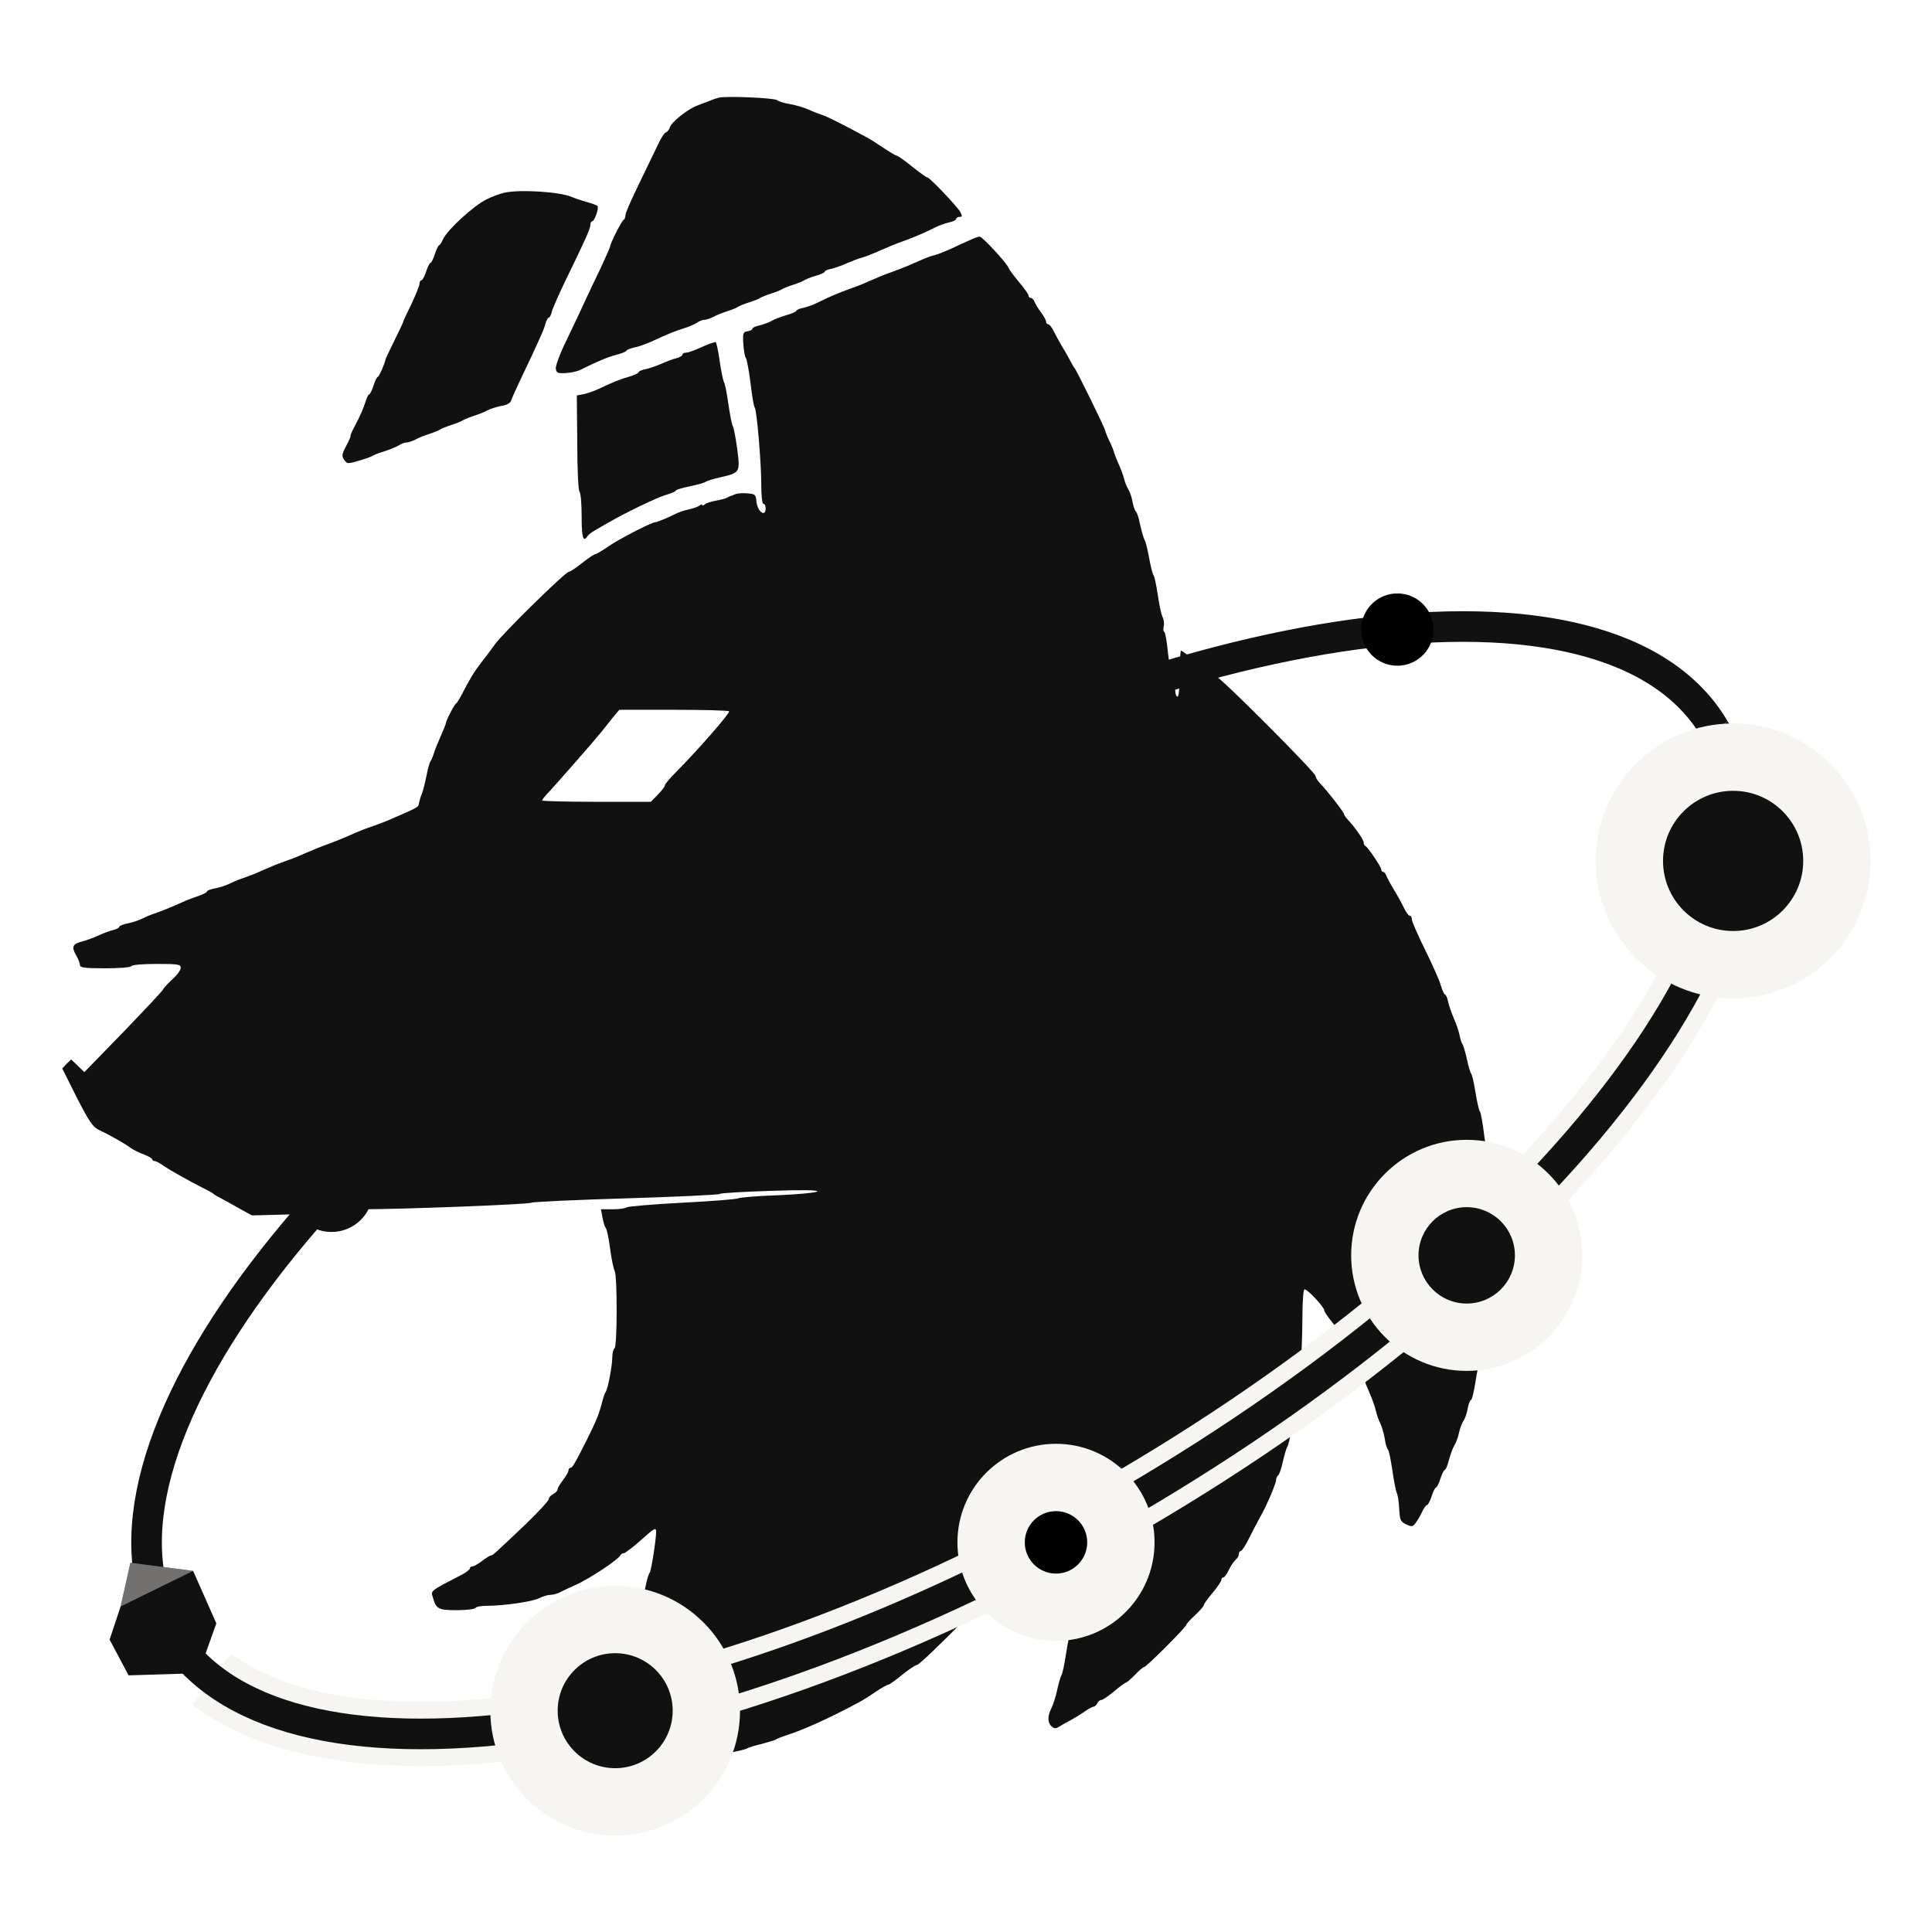
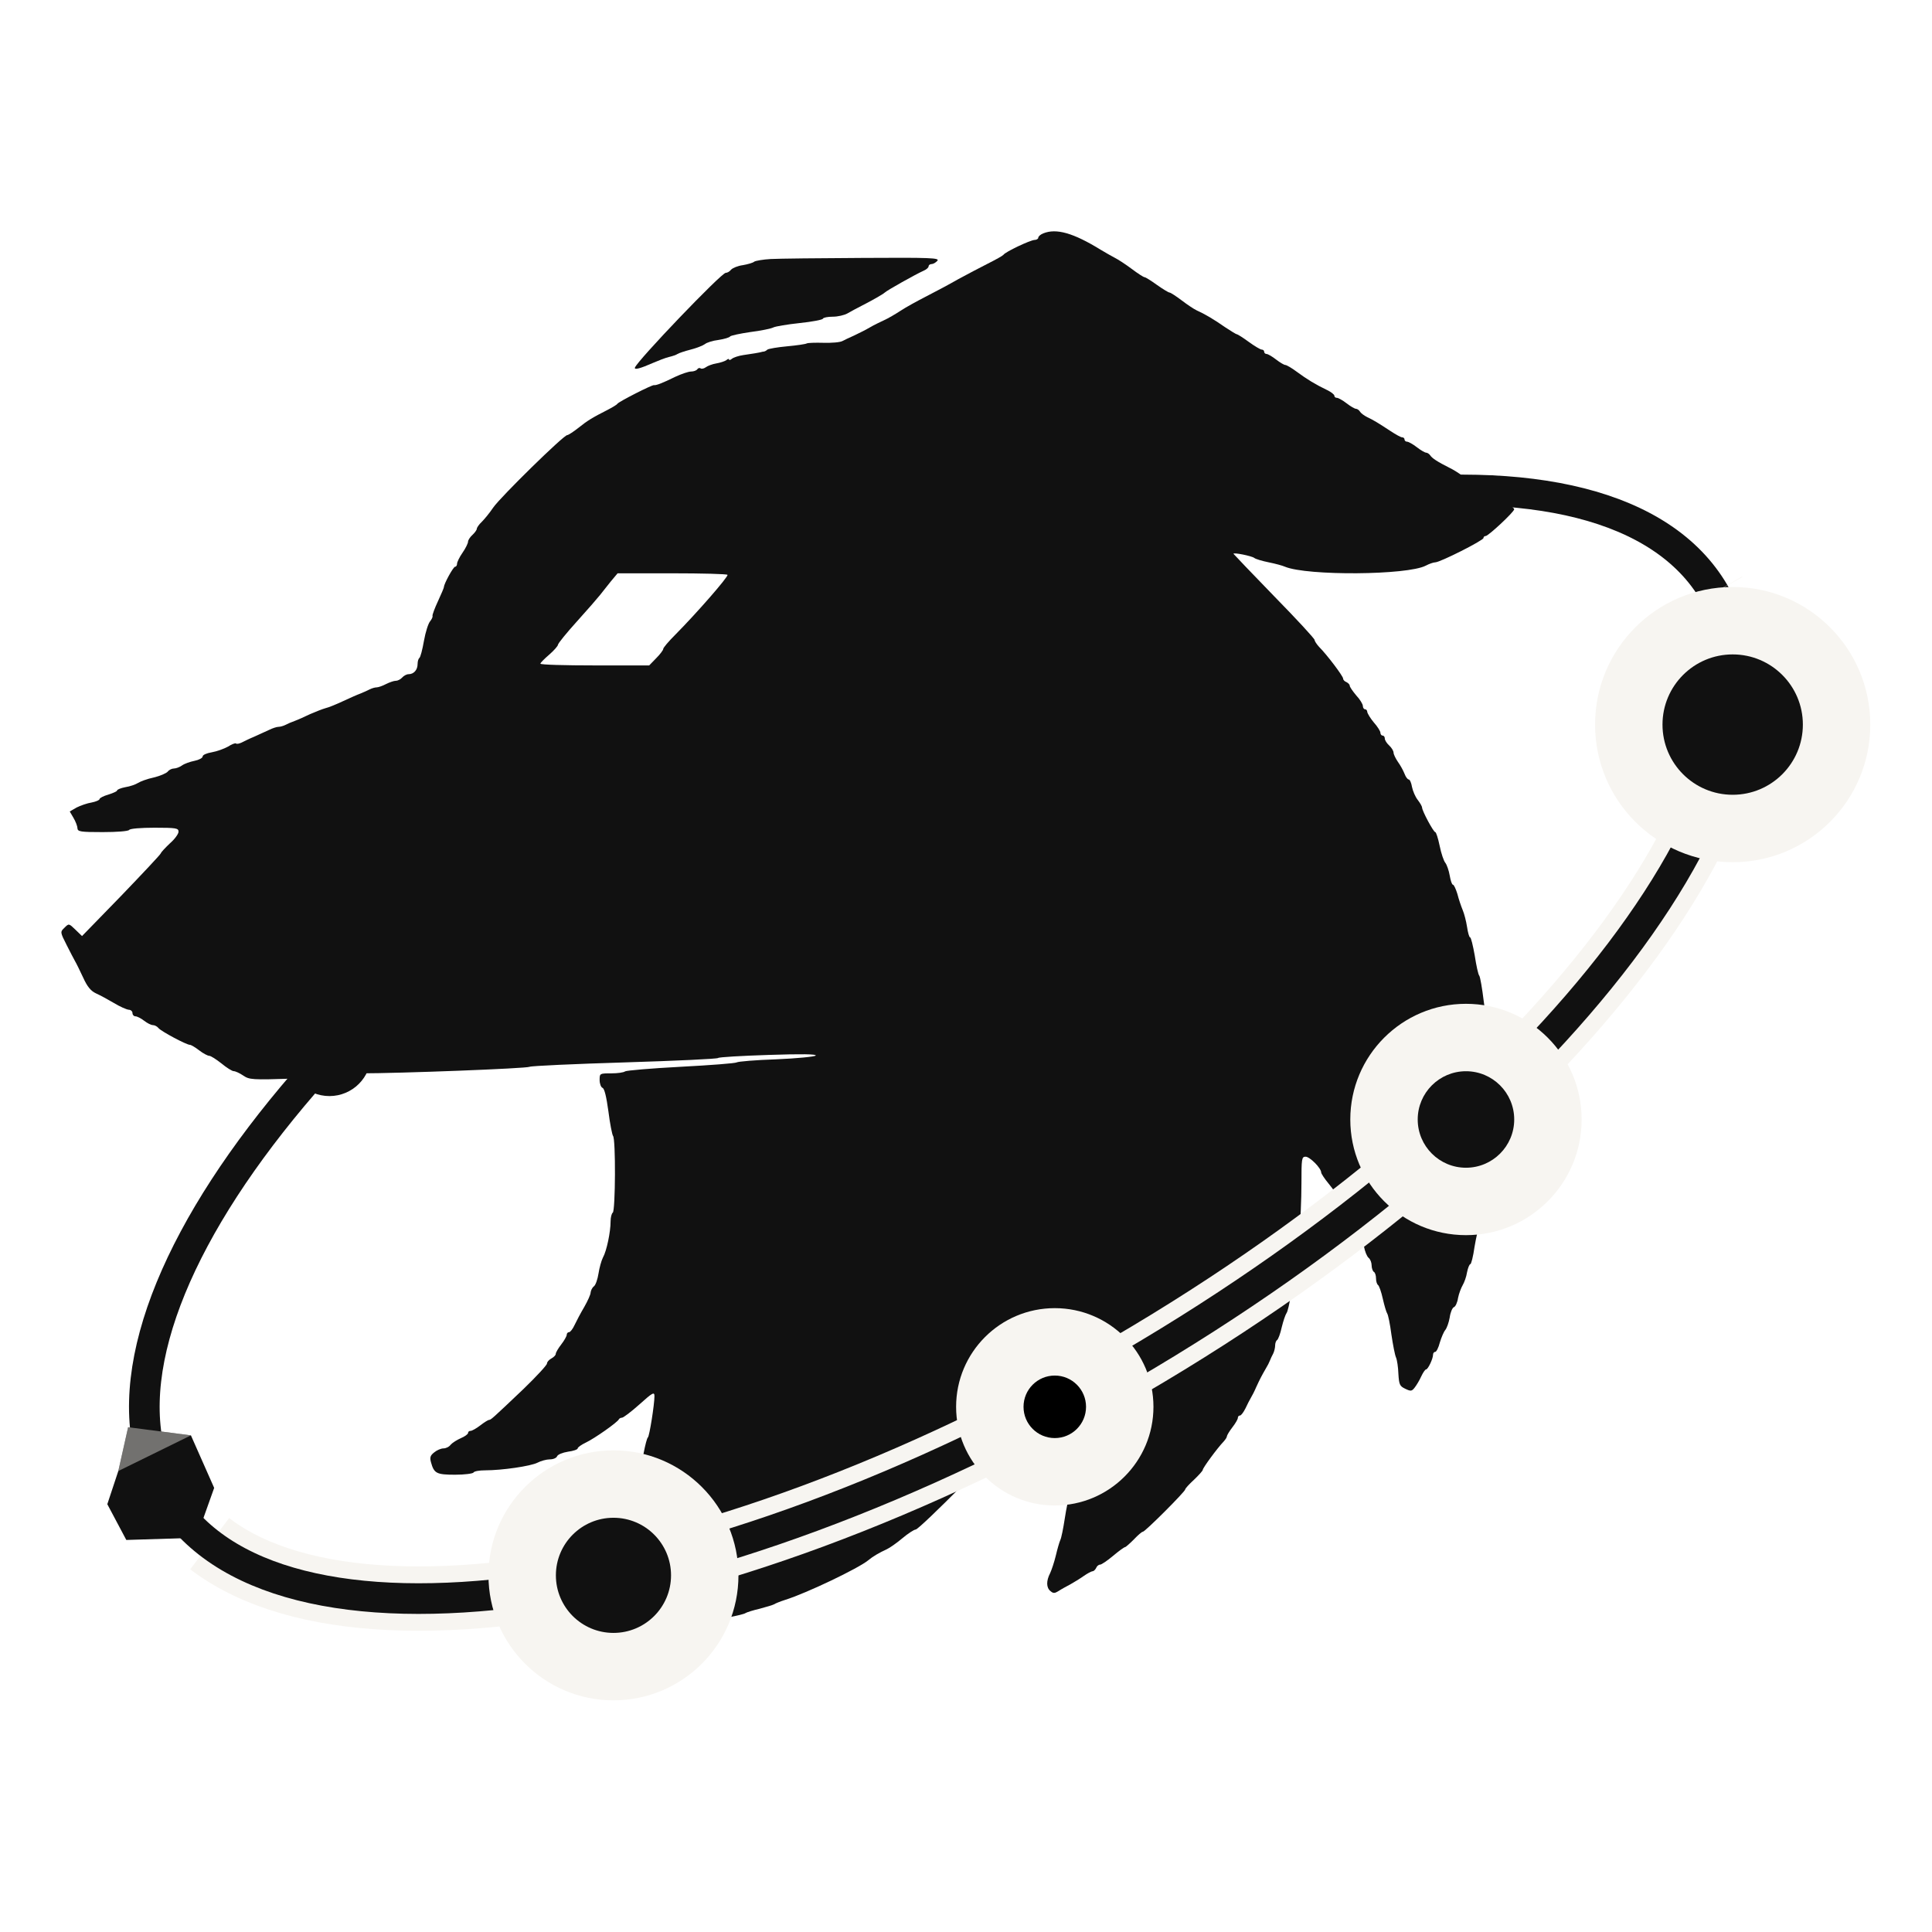
- <svg xmlns="http://www.w3.org/2000/svg" viewBox="152.5 84.0 881.9 881.9" role="img" aria-label="Collie">
+ <svg xmlns="http://www.w3.org/2000/svg" viewBox="153.6 146.6 880.9 880.9" role="img" aria-label="Collie">
  <path d="M 229.72 828.58 A 408.39 169.77 -30.267 0 1 935.17 416.90" fill="none" stroke="#111111" stroke-width="13.97" />
  <g class="cm-far">
    <g class="cm-b cm-b1" transform="translate(226.42 822.20)">
      <g class="cm-wobble" style="--cm-wS:1.9;--cm-wD:0.23">
        <g class="cm-rock" style="--cm-rS:2.7;--cm-rD:0">
          <polygon points="-15.23,26.55 -23.89,10.24 -18.88,-4.88 -14.40,-24.86 14.23,-21.14 24.83,2.81 16.72,25.55" fill="#111111" />
          <polygon points="-18.88,-4.88 -14.40,-24.86 14.23,-21.14" fill="#f7f5f1" fill-opacity="0.42" />
        </g>
      </g>
    </g>
    <g class="cm-b cm-b4" transform="translate(303.80 627.36)">
      <circle r="19" fill="#111111" />
    </g>
    <g class="cm-b cm-b5" transform="translate(474.65 489.47)">
      <circle r="18.25" fill="#111111" />
    </g>
    <g class="cm-b cm-b6" transform="translate(790.35 371.38)">
      <circle r="16.5" fill="oklch(0.698 0.127 295)" />
    </g>
  </g>
  <g transform="translate(0,1024) scale(0.1,-0.1)" fill="#111111" stroke="none">
-     <path d="M4805 8954 c-11 -3 -29 -9 -40 -14 -11 -4 -36 -14 -55 -21 -44 -15 -121 -77 -127 -100 -3 -10 -11 -20 -18 -23 -7 -2 -23 -26 -35 -53 -13 -26 -51 -106 -86 -178 -35 -71 -64 -137 -64 -147 0 -9 -3 -18 -7 -20 -9 -3 -63 -110 -63 -123 0 -4 -19 -46 -41 -94 -23 -47 -56 -117 -74 -156 -17 -38 -55 -118 -84 -178 -29 -59 -51 -118 -49 -130 3 -19 9 -22 45 -20 24 1 55 8 70 16 72 36 121 57 160 67 23 6 45 14 47 19 3 5 20 11 37 15 18 3 53 16 78 27 84 39 106 47 146 60 22 6 49 18 60 25 11 8 26 14 35 14 8 0 27 6 42 14 14 8 43 19 65 26 21 7 43 16 48 20 6 4 28 13 50 20 22 7 45 16 50 20 6 4 28 13 50 20 22 7 45 16 50 20 6 4 28 13 50 20 22 7 45 16 50 20 6 4 29 14 53 21 23 6 42 15 42 19 0 4 13 10 30 13 16 4 49 15 72 26 24 10 54 22 68 25 14 4 40 14 58 22 69 30 98 42 132 54 42 15 93 36 140 60 19 10 50 21 68 25 17 3 32 11 32 16 0 5 7 9 15 9 13 0 13 4 3 23 -16 27 -139 157 -150 157 -4 0 -36 23 -70 50 -34 28 -66 50 -71 50 -4 0 -29 15 -55 32 -26 18 -60 40 -77 49 -108 59 -184 97 -206 104 -13 4 -42 15 -64 25 -22 10 -60 21 -85 25 -25 4 -51 12 -58 18 -13 10 -232 20 -267 11z" />
-     <path d="M3830 8521 c-20 -4 -58 -18 -84 -31 -58 -28 -179 -139 -198 -181 -7 -16 -16 -29 -19 -29 -3 0 -12 -18 -19 -40 -7 -22 -16 -40 -20 -40 -4 0 -13 -18 -20 -40 -7 -22 -17 -40 -22 -40 -4 0 -8 -7 -8 -15 0 -8 -17 -50 -37 -93 -21 -42 -38 -79 -38 -82 0 -3 -18 -41 -40 -85 -21 -44 -40 -82 -40 -85 -3 -19 -30 -80 -35 -80 -4 0 -13 -18 -20 -40 -7 -22 -16 -40 -20 -40 -4 0 -12 -19 -19 -41 -7 -23 -26 -66 -42 -95 -16 -30 -27 -54 -24 -54 2 0 -6 -20 -19 -44 -21 -40 -22 -47 -10 -65 14 -19 16 -19 67 -4 28 8 57 18 62 22 6 4 30 14 55 21 25 8 54 20 65 27 11 7 26 13 35 13 8 0 27 6 42 14 14 8 43 19 65 26 21 7 43 16 48 20 6 4 28 13 50 20 22 7 45 16 50 20 6 4 27 13 48 20 22 7 51 18 65 26 15 8 44 17 65 21 23 3 41 13 44 22 3 9 20 48 38 86 93 195 114 243 120 268 4 15 11 27 15 27 4 0 11 12 14 28 4 15 33 81 65 147 88 180 111 232 111 249 0 9 4 16 8 16 11 0 33 63 24 70 -4 4 -27 12 -52 19 -25 7 -54 17 -65 22 -53 23 -229 35 -305 20z" />
-     <path d="M5950 8303 c-19 -8 -57 -26 -85 -39 -27 -12 -61 -26 -75 -29 -24 -6 -36 -11 -120 -48 -19 -8 -51 -20 -70 -27 -19 -7 -50 -18 -67 -26 -18 -8 -48 -20 -65 -28 -18 -8 -49 -19 -68 -26 -42 -15 -93 -36 -140 -60 -19 -10 -50 -21 -67 -25 -18 -3 -33 -10 -33 -14 0 -3 -21 -13 -47 -20 -27 -8 -57 -20 -68 -27 -11 -6 -35 -15 -52 -19 -18 -4 -33 -10 -33 -15 0 -5 -10 -10 -22 -12 -21 -3 -23 -8 -20 -58 2 -30 7 -59 12 -65 4 -5 14 -57 21 -115 7 -58 15 -107 19 -110 9 -7 30 -250 30 -352 0 -52 4 -88 10 -88 6 0 10 -9 10 -20 0 -43 -37 -16 -42 30 -3 33 -6 35 -42 38 -21 2 -46 0 -55 -4 -9 -4 -18 -8 -21 -8 -3 -1 -9 -4 -15 -7 -5 -4 -28 -10 -50 -14 -22 -4 -46 -11 -52 -17 -7 -6 -13 -7 -13 -3 0 4 -6 3 -12 -3 -7 -5 -29 -13 -48 -17 -19 -4 -46 -13 -60 -20 -38 -19 -84 -38 -95 -39 -20 -2 -171 -80 -217 -113 -26 -18 -52 -33 -57 -33 -4 0 -31 -18 -59 -40 -27 -22 -55 -40 -60 -40 -16 0 -301 -280 -337 -330 -16 -23 -46 -63 -66 -88 -34 -45 -47 -67 -86 -142 -10 -19 -21 -38 -26 -41 -9 -6 -47 -80 -47 -91 0 -4 -11 -31 -24 -60 -13 -29 -27 -64 -31 -78 -4 -14 -11 -29 -15 -35 -4 -5 -13 -37 -19 -70 -7 -33 -16 -69 -21 -80 -5 -11 -10 -29 -12 -39 -4 -22 3 -18 -140 -80 -18 -8 -49 -19 -68 -26 -41 -14 -60 -21 -120 -48 -25 -11 -61 -25 -80 -32 -19 -7 -51 -19 -70 -27 -64 -28 -95 -41 -130 -53 -19 -7 -50 -18 -67 -26 -18 -8 -48 -20 -65 -28 -18 -8 -49 -19 -68 -26 -19 -6 -46 -18 -60 -25 -14 -7 -42 -16 -63 -20 -20 -4 -37 -10 -37 -14 0 -4 -17 -13 -37 -20 -21 -7 -54 -19 -73 -28 -58 -26 -93 -40 -130 -53 -19 -6 -46 -18 -60 -25 -14 -7 -42 -16 -62 -20 -21 -4 -38 -11 -38 -15 0 -4 -12 -11 -27 -15 -15 -3 -46 -15 -68 -25 -22 -10 -54 -22 -70 -26 -48 -12 -55 -24 -34 -62 11 -18 19 -39 19 -47 0 -12 20 -15 114 -15 66 0 117 4 121 10 4 6 53 10 116 10 98 0 109 -2 109 -18 0 -10 -17 -34 -39 -53 -21 -20 -40 -40 -42 -46 -2 -6 -84 -93 -181 -194 l-178 -183 -30 29 -30 29 -21 -20 -20 -21 66 -132 c55 -107 73 -134 98 -147 47 -22 119 -62 147 -83 14 -10 42 -24 63 -31 20 -8 37 -18 37 -22 0 -4 5 -8 11 -8 6 0 25 -10 41 -22 28 -19 132 -78 198 -110 14 -7 27 -15 30 -18 3 -3 16 -11 30 -18 14 -7 52 -28 85 -47 l60 -33 195 5 c107 3 199 9 204 14 6 5 51 9 100 9 186 0 762 22 777 30 8 4 204 13 435 20 230 7 421 16 424 20 3 4 106 10 230 14 149 5 222 4 215 -3 -5 -5 -86 -13 -180 -17 -93 -3 -174 -10 -180 -14 -5 -4 -120 -13 -255 -20 -135 -7 -249 -17 -254 -21 -6 -5 -34 -9 -64 -9 l-54 0 7 -37 c4 -21 10 -42 15 -48 5 -5 14 -48 20 -95 6 -47 16 -93 21 -102 12 -24 12 -345 -1 -353 -5 -3 -10 -21 -10 -39 0 -40 -20 -147 -31 -161 -4 -5 -12 -30 -18 -55 -13 -48 -23 -73 -67 -162 -55 -109 -66 -128 -75 -128 -5 0 -9 -5 -9 -12 0 -6 -11 -26 -25 -44 -14 -18 -25 -37 -25 -43 0 -6 -9 -15 -20 -21 -11 -6 -20 -16 -20 -23 0 -7 -48 -59 -107 -116 -143 -136 -149 -141 -157 -141 -4 0 -22 -11 -40 -25 -18 -14 -38 -25 -44 -25 -7 0 -12 -4 -12 -9 0 -5 -16 -18 -35 -28 -149 -77 -144 -73 -134 -105 15 -53 25 -58 110 -58 43 0 81 5 84 10 3 6 27 10 53 10 77 0 208 19 239 35 15 8 39 15 51 15 13 0 36 7 50 15 15 8 43 21 62 29 62 27 200 118 208 138 2 5 9 8 14 8 6 0 42 27 80 61 60 54 68 58 68 37 0 -37 -23 -183 -30 -188 -4 -3 -13 -34 -20 -70 -7 -36 -16 -69 -19 -75 -4 -5 -13 -28 -20 -50 -24 -73 -128 -275 -148 -288 -7 -4 -13 -13 -13 -19 0 -29 -156 -197 -269 -289 -40 -33 -42 -37 -30 -57 8 -12 24 -22 36 -22 12 0 23 -5 25 -11 5 -14 482 -16 500 -2 7 5 62 15 123 23 60 7 116 16 125 21 8 4 44 13 80 19 36 7 70 15 75 19 6 4 35 13 65 20 30 8 60 17 65 20 6 4 28 13 50 20 76 24 196 78 330 150 17 9 52 31 78 49 27 18 52 32 57 32 4 0 33 20 63 45 31 25 61 45 68 45 17 0 409 396 409 413 0 7 13 28 30 47 16 19 29 41 30 48 0 6 5 12 10 12 6 0 10 5 10 11 0 6 13 29 28 52 42 64 52 80 65 110 6 15 14 27 18 27 3 0 12 18 19 40 7 22 16 40 20 40 4 0 10 9 13 20 10 37 24 20 31 -37 4 -31 12 -63 18 -70 13 -16 25 -441 13 -470 -4 -10 -7 -33 -6 -51 2 -18 -2 -38 -7 -45 -5 -7 -14 -50 -21 -97 -7 -47 -16 -89 -20 -95 -4 -5 -13 -36 -20 -68 -7 -32 -19 -70 -27 -85 -18 -36 -18 -66 2 -83 13 -11 19 -10 37 1 12 8 36 21 53 30 16 9 44 26 61 38 17 12 36 22 41 22 5 0 12 7 16 15 3 8 11 15 18 15 6 0 33 18 59 40 26 22 51 40 55 40 3 0 21 16 40 35 18 19 36 35 41 35 10 0 193 183 193 193 0 4 18 24 40 44 22 21 40 41 40 46 0 5 18 30 40 56 22 26 40 53 40 59 0 7 4 12 10 12 5 0 16 16 25 35 9 19 23 39 31 46 8 6 14 18 14 25 0 8 4 14 9 14 5 0 23 28 40 63 17 34 40 78 51 97 28 50 70 148 70 165 0 7 4 16 9 20 5 3 15 31 22 63 7 31 16 62 20 67 4 6 13 42 19 80 6 39 16 79 21 90 12 27 29 263 29 417 0 70 4 129 9 132 10 6 91 -80 91 -96 0 -5 15 -28 34 -51 33 -42 54 -76 78 -130 7 -15 15 -27 19 -27 3 0 12 -18 19 -40 7 -22 17 -40 22 -40 4 0 8 -7 8 -15 0 -8 11 -38 24 -67 13 -29 27 -68 31 -86 4 -18 13 -45 21 -60 7 -15 16 -46 20 -69 3 -24 10 -45 14 -48 4 -3 13 -44 20 -92 7 -49 16 -97 21 -108 5 -11 10 -45 11 -75 3 -49 6 -56 31 -68 25 -12 30 -12 43 5 8 10 22 33 30 51 8 17 18 32 23 32 4 0 14 18 21 40 7 22 16 40 20 40 4 0 13 18 20 40 7 22 16 40 20 40 4 0 13 21 19 46 7 25 18 56 25 67 8 12 17 38 21 57 4 19 13 44 21 55 7 11 16 37 19 58 4 20 11 37 15 37 4 0 13 37 20 82 7 46 16 88 21 93 4 6 13 53 20 105 6 52 16 100 20 106 26 33 27 685 1 703 -4 3 -14 53 -21 111 -7 58 -16 109 -20 115 -5 5 -14 46 -21 90 -7 44 -16 82 -20 85 -3 3 -12 32 -19 65 -7 33 -17 65 -21 70 -4 6 -10 25 -13 42 -4 18 -15 52 -26 75 -10 24 -22 58 -26 76 -3 17 -10 32 -14 32 -3 0 -13 20 -20 45 -7 24 -40 97 -72 162 -32 65 -59 126 -59 135 0 10 -4 18 -10 18 -5 0 -16 15 -25 33 -8 17 -28 55 -45 82 -17 28 -33 58 -37 68 -3 9 -9 17 -14 17 -5 0 -9 5 -9 11 0 12 -61 102 -72 107 -5 2 -8 9 -8 16 0 13 -43 74 -75 107 -8 9 -15 19 -15 23 0 8 -79 110 -110 141 -11 12 -20 26 -20 33 0 16 -435 452 -451 452 -7 0 -19 7 -28 15 -29 28 -128 105 -135 105 -3 0 -6 -47 -6 -105 0 -63 -4 -105 -10 -105 -5 0 -10 11 -10 24 0 14 -4 27 -9 30 -4 3 -6 17 -3 31 2 14 0 31 -6 38 -5 6 -13 47 -17 90 -4 42 -11 79 -15 82 -5 3 -6 14 -3 26 3 11 1 30 -5 42 -6 12 -16 58 -22 102 -7 44 -15 85 -20 90 -4 6 -13 42 -20 80 -7 39 -16 75 -20 80 -4 6 -13 36 -20 67 -6 32 -15 60 -20 63 -4 3 -11 22 -15 42 -3 21 -12 47 -19 58 -7 11 -16 33 -20 50 -4 16 -16 48 -27 72 -10 23 -19 46 -19 50 -1 4 -9 26 -20 48 -11 22 -19 44 -20 49 0 10 -132 278 -140 286 -3 3 -11 16 -18 30 -7 14 -23 43 -37 65 -13 22 -31 55 -40 73 -8 17 -20 32 -25 32 -6 0 -10 5 -10 12 0 6 -10 25 -23 42 -13 17 -26 39 -30 49 -3 9 -11 17 -17 17 -5 0 -10 5 -10 11 0 6 -20 34 -44 62 -24 29 -45 57 -47 64 -7 21 -120 143 -132 143 -7 0 -28 -8 -47 -17z m-1097 -2150 c5 -8 -140 -174 -238 -273 -30 -30 -55 -59 -55 -65 0 -5 -14 -24 -32 -42 l-32 -33 -248 0 c-136 0 -248 3 -248 6 0 4 11 18 25 33 32 33 219 247 246 281 11 14 33 42 50 63 l31 37 248 0 c137 0 251 -3 253 -7z" />
-     <path d="M4765 7831 c-11 -4 -37 -15 -57 -24 -21 -9 -44 -17 -53 -17 -8 0 -15 -4 -15 -9 0 -5 -12 -12 -27 -16 -15 -3 -45 -15 -68 -25 -22 -10 -55 -21 -72 -25 -18 -3 -33 -10 -33 -14 0 -4 -19 -13 -42 -20 -42 -12 -70 -23 -142 -57 -19 -9 -48 -19 -66 -23 l-32 -6 2 -215 c0 -123 5 -219 10 -224 6 -6 10 -56 10 -113 0 -97 7 -121 27 -90 4 6 19 18 32 25 13 8 40 23 60 35 82 47 224 116 266 128 25 7 45 16 45 20 0 3 28 12 63 19 34 7 67 16 72 20 6 5 36 14 67 21 92 21 92 22 78 131 -7 51 -16 98 -20 103 -4 6 -13 51 -20 100 -7 50 -16 95 -20 100 -4 6 -13 49 -20 98 -7 48 -15 87 -19 86 -3 -1 -15 -4 -26 -8z" />
+     <path d="M6293 7710 c-13 -5 -23 -14 -23 -20 0 -5 -8 -10 -17 -10 -20 -1 -133 -54 -142 -68 -3 -4 -35 -22 -71 -40 -36 -18 -96 -50 -135 -71 -38 -22 -104 -57 -145 -78 -41 -21 -94 -50 -118 -66 -23 -15 -57 -35 -75 -43 -17 -8 -40 -19 -49 -24 -44 -25 -55 -30 -88 -46 -19 -8 -43 -20 -53 -25 -11 -6 -49 -9 -86 -8 -37 1 -72 0 -77 -3 -5 -3 -45 -9 -89 -13 -44 -4 -84 -11 -90 -15 -5 -5 -13 -9 -17 -9 -5 -1 -9 -1 -10 -2 -6 -2 -46 -9 -83 -14 -21 -3 -45 -11 -52 -17 -7 -6 -13 -7 -13 -3 0 4 -6 3 -12 -3 -7 -5 -28 -12 -46 -15 -18 -3 -39 -11 -47 -17 -8 -6 -19 -9 -24 -6 -5 4 -12 2 -16 -4 -3 -5 -16 -10 -28 -10 -12 0 -44 -11 -72 -24 -59 -29 -88 -40 -97 -38 -9 2 -160 -75 -167 -85 -3 -5 -24 -17 -45 -28 -69 -35 -92 -49 -133 -82 -23 -18 -46 -33 -51 -33 -16 0 -302 -280 -337 -330 -16 -24 -40 -53 -52 -65 -13 -12 -23 -27 -23 -32 0 -5 -9 -18 -20 -28 -11 -10 -20 -24 -20 -31 0 -7 -11 -30 -25 -50 -14 -20 -25 -43 -25 -50 0 -8 -4 -14 -9 -14 -8 0 -51 -78 -51 -93 0 -3 -12 -32 -27 -64 -15 -32 -26 -62 -25 -67 2 -5 -4 -16 -11 -25 -8 -9 -21 -49 -28 -89 -7 -40 -16 -75 -21 -78 -4 -3 -8 -15 -8 -28 0 -26 -17 -46 -41 -46 -9 0 -22 -7 -29 -15 -7 -8 -20 -15 -29 -15 -9 0 -29 -7 -45 -15 -15 -8 -35 -15 -42 -15 -8 0 -22 -4 -32 -9 -9 -5 -28 -13 -42 -19 -14 -5 -50 -21 -80 -35 -30 -14 -66 -29 -80 -32 -14 -4 -45 -16 -70 -27 -25 -12 -56 -26 -70 -31 -14 -5 -33 -13 -42 -18 -10 -5 -24 -9 -32 -9 -8 0 -27 -6 -43 -14 -15 -7 -46 -21 -68 -31 -22 -9 -48 -22 -58 -27 -11 -5 -21 -7 -25 -4 -3 3 -19 -3 -36 -14 -18 -10 -51 -22 -74 -26 -24 -4 -42 -12 -42 -19 0 -7 -17 -16 -37 -20 -20 -4 -46 -13 -57 -21 -11 -8 -28 -14 -37 -14 -9 0 -22 -6 -28 -14 -7 -8 -35 -20 -64 -27 -29 -6 -61 -18 -72 -25 -11 -7 -37 -16 -57 -19 -21 -4 -38 -11 -38 -15 0 -4 -18 -12 -40 -19 -22 -6 -40 -16 -40 -20 0 -5 -16 -12 -36 -16 -20 -3 -51 -14 -69 -23 l-31 -18 17 -29 c10 -17 18 -38 18 -47 1 -16 13 -18 115 -18 66 0 117 4 121 10 4 6 53 10 116 10 98 0 109 -2 109 -18 0 -10 -17 -34 -39 -53 -21 -20 -40 -40 -42 -46 -2 -6 -84 -93 -181 -194 l-178 -183 -30 29 c-30 29 -30 29 -50 9 -20 -19 -20 -20 10 -79 17 -33 34 -67 39 -75 5 -8 21 -41 36 -73 19 -42 35 -61 58 -72 18 -8 55 -28 82 -44 28 -17 58 -30 68 -31 9 0 17 -7 17 -15 0 -8 6 -15 14 -15 7 0 25 -9 39 -20 14 -11 32 -20 40 -20 8 0 20 -6 26 -14 13 -15 127 -76 143 -76 5 0 24 -11 42 -25 18 -14 39 -25 46 -25 7 0 32 -16 56 -35 23 -19 48 -35 56 -35 7 0 27 -9 43 -20 28 -19 41 -20 225 -14 107 4 199 10 204 15 6 5 51 9 100 9 186 0 762 22 777 30 8 4 204 13 435 20 230 7 421 16 424 20 3 4 106 10 230 14 149 5 222 4 215 -3 -5 -5 -86 -13 -180 -17 -93 -3 -174 -10 -180 -14 -5 -4 -120 -13 -255 -20 -135 -7 -249 -17 -254 -21 -6 -5 -34 -9 -63 -9 -52 0 -53 0 -53 -30 0 -17 6 -33 13 -36 9 -3 18 -41 27 -107 7 -56 17 -106 21 -112 13 -13 11 -342 -1 -350 -5 -3 -10 -21 -10 -40 0 -48 -18 -135 -35 -165 -7 -14 -16 -46 -20 -72 -4 -26 -13 -53 -21 -59 -8 -6 -14 -19 -15 -28 0 -9 -13 -38 -29 -66 -16 -27 -36 -65 -44 -82 -8 -18 -20 -33 -25 -33 -6 0 -11 -5 -11 -12 0 -6 -11 -26 -25 -44 -14 -18 -25 -37 -25 -43 0 -6 -9 -15 -20 -21 -11 -6 -20 -16 -20 -23 0 -7 -48 -59 -107 -116 -143 -136 -149 -141 -157 -141 -4 0 -22 -11 -40 -25 -18 -14 -38 -25 -44 -25 -7 0 -12 -4 -12 -10 0 -5 -15 -16 -32 -23 -18 -8 -39 -21 -47 -30 -7 -10 -22 -17 -33 -17 -11 0 -30 -8 -42 -18 -18 -14 -21 -23 -15 -45 14 -51 25 -57 110 -57 43 0 81 5 84 10 3 6 27 10 53 10 77 0 208 19 239 35 15 8 41 15 56 15 15 0 30 6 33 14 3 8 25 17 50 21 24 3 44 10 44 15 0 5 17 17 38 27 38 18 144 92 150 106 2 4 9 7 14 7 6 0 42 27 80 61 60 54 68 58 68 37 0 -38 -23 -183 -30 -188 -4 -3 -12 -34 -19 -70 -7 -36 -16 -69 -20 -75 -4 -5 -14 -30 -21 -55 -7 -25 -18 -51 -24 -59 -6 -7 -16 -23 -23 -35 -12 -21 -15 -27 -35 -76 -10 -25 -21 -46 -42 -85 -6 -11 -17 -24 -23 -28 -7 -4 -13 -13 -13 -19 0 -29 -156 -197 -269 -289 -40 -33 -42 -37 -30 -57 8 -12 24 -22 36 -22 12 0 23 -5 25 -11 5 -14 482 -16 500 -2 7 5 62 15 123 23 60 7 116 16 125 21 8 4 44 13 80 19 36 7 70 15 75 19 6 4 35 13 65 20 30 8 60 17 65 20 6 4 28 13 50 20 99 31 335 144 380 181 20 17 51 35 84 50 13 6 45 28 71 50 26 22 54 40 61 40 17 0 409 395 409 413 0 7 13 28 30 47 16 19 29 41 30 48 0 6 5 12 10 12 6 0 10 6 10 13 1 6 14 28 30 47 17 19 30 40 30 48 0 8 9 25 20 39 11 14 20 32 20 39 0 8 5 14 10 14 6 0 10 7 10 15 0 15 19 55 31 65 3 3 8 13 12 23 12 32 24 17 31 -40 4 -31 12 -63 18 -70 13 -16 25 -441 13 -470 -4 -10 -7 -33 -6 -51 2 -18 -2 -38 -7 -45 -5 -7 -14 -50 -21 -96 -7 -46 -16 -91 -21 -100 -4 -9 -13 -40 -20 -70 -7 -29 -19 -65 -26 -80 -18 -35 -18 -66 2 -82 13 -11 19 -10 37 1 12 8 36 21 53 30 16 9 44 26 61 38 17 12 36 22 41 22 5 0 12 7 16 15 3 8 11 15 18 15 6 0 33 18 59 40 26 22 51 40 55 40 3 0 21 16 40 35 18 19 36 35 41 35 10 0 193 183 193 193 0 4 18 24 40 44 22 21 40 41 40 45 0 9 67 100 95 129 8 9 15 19 15 24 0 4 11 23 25 41 14 18 25 37 25 43 0 6 4 11 10 11 5 0 16 15 25 33 8 17 19 39 24 47 5 8 17 31 25 50 17 37 25 52 44 85 7 11 15 27 18 35 3 8 10 23 15 32 5 10 9 27 9 37 0 11 4 22 9 25 5 3 15 30 21 58 7 29 17 58 22 65 5 6 14 45 20 85 5 40 13 78 18 83 11 14 30 278 30 424 0 112 1 121 19 121 19 0 71 -52 71 -72 0 -5 15 -28 34 -51 36 -44 69 -96 87 -137 6 -14 15 -32 20 -40 5 -8 14 -27 20 -42 6 -16 15 -28 19 -28 5 0 11 -18 15 -39 4 -22 13 -45 21 -52 8 -6 14 -22 14 -35 0 -12 5 -26 10 -29 6 -3 10 -17 10 -30 0 -13 4 -26 9 -30 5 -3 15 -31 22 -63 7 -31 16 -61 20 -67 4 -5 13 -48 19 -95 7 -47 16 -94 21 -105 5 -11 10 -45 11 -75 3 -49 6 -56 31 -68 25 -12 30 -12 43 5 8 10 22 33 30 51 8 17 18 32 22 32 9 0 32 49 32 67 0 7 4 13 10 13 5 0 15 19 21 43 7 23 18 49 25 57 7 9 16 34 20 57 3 23 12 44 19 47 7 2 16 21 19 42 4 20 14 46 21 58 7 12 17 38 20 59 4 20 11 37 15 37 4 0 13 35 19 78 7 42 18 91 25 107 8 17 17 66 20 110 4 44 11 85 17 91 26 32 27 685 1 703 -4 3 -14 53 -21 111 -7 58 -16 109 -20 115 -5 5 -14 47 -21 93 -8 45 -17 82 -21 82 -4 0 -10 21 -14 48 -4 26 -13 61 -20 77 -7 17 -18 49 -24 73 -7 23 -16 42 -20 42 -5 0 -11 19 -15 42 -4 23 -13 49 -20 58 -7 8 -19 43 -26 78 -7 34 -16 62 -20 62 -8 0 -60 97 -60 112 0 5 -9 21 -20 35 -11 14 -22 40 -26 59 -3 19 -10 34 -15 34 -5 0 -14 12 -19 26 -6 15 -19 39 -30 54 -11 16 -20 35 -20 42 0 8 -9 23 -20 33 -11 10 -20 24 -20 32 0 7 -4 13 -10 13 -5 0 -10 6 -10 13 0 7 -13 28 -30 47 -16 19 -29 41 -30 48 0 6 -4 12 -10 12 -5 0 -10 7 -10 15 0 8 -13 30 -30 48 -16 19 -30 39 -30 45 0 5 -7 12 -15 16 -8 3 -15 10 -15 16 0 11 -73 108 -110 145 -11 12 -20 26 -20 31 0 6 -83 96 -185 200 -101 104 -184 191 -185 193 0 7 84 -10 95 -19 6 -5 36 -14 66 -20 30 -6 63 -15 74 -20 101 -42 558 -39 642 5 15 8 35 15 43 15 22 0 220 100 220 111 0 5 4 9 10 9 12 0 130 110 130 122 0 4 -12 14 -27 21 -16 6 -32 17 -36 24 -4 7 -13 13 -18 13 -6 0 -25 11 -43 25 -18 14 -38 25 -44 25 -7 0 -12 5 -12 10 0 6 -5 10 -12 10 -6 0 -25 10 -42 23 -17 13 -44 30 -61 38 -54 27 -80 44 -88 57 -4 6 -13 12 -18 12 -6 0 -25 11 -43 25 -18 14 -38 25 -44 25 -7 0 -12 5 -12 10 0 6 -5 10 -11 10 -6 0 -29 13 -52 28 -55 36 -77 50 -107 64 -14 7 -29 18 -33 25 -4 7 -13 13 -18 13 -6 0 -25 11 -43 25 -18 14 -38 25 -44 25 -7 0 -12 4 -12 10 0 5 -15 17 -32 25 -54 26 -92 49 -138 83 -24 18 -48 32 -54 32 -5 0 -24 11 -42 25 -18 14 -37 25 -43 25 -6 0 -11 5 -11 10 0 6 -5 10 -11 10 -6 0 -33 16 -59 35 -26 19 -51 35 -55 35 -3 0 -27 15 -53 32 -50 35 -92 60 -130 77 -13 6 -44 27 -69 46 -25 19 -50 35 -54 35 -5 0 -31 16 -58 35 -26 19 -52 35 -56 35 -5 0 -31 17 -59 38 -28 21 -62 43 -76 50 -14 7 -43 24 -65 37 -125 77 -203 99 -262 75z m-1440 -1557 c5 -8 -140 -174 -238 -273 -30 -30 -55 -59 -55 -65 0 -5 -14 -24 -32 -42 l-32 -33 -248 0 c-136 0 -248 3 -248 8 0 4 18 22 40 41 22 19 40 40 40 45 0 6 39 54 86 106 47 52 94 106 105 120 11 14 33 42 50 63 l31 37 248 0 c137 0 251 -3 253 -7z" />
+     <path d="M5050 7593 c-35 -2 -69 -8 -75 -12 -5 -5 -29 -12 -52 -16 -23 -3 -47 -13 -54 -21 -6 -8 -17 -14 -24 -14 -20 0 -402 -399 -414 -432 -4 -12 25 -4 84 22 23 10 54 22 70 26 17 4 35 10 40 14 6 4 33 13 60 20 28 7 57 19 65 25 8 7 36 16 62 19 26 4 50 11 53 16 3 4 44 13 92 20 49 6 96 16 105 21 10 5 64 14 120 20 57 6 105 15 106 20 2 5 22 9 45 9 23 0 53 7 67 15 14 8 43 24 65 35 49 25 98 53 105 60 10 10 142 84 178 100 12 5 22 14 22 20 0 5 6 10 14 10 7 0 19 7 26 15 11 13 -28 15 -341 13 -195 -1 -383 -3 -419 -5z" />
  </g>
  <path d="M 935.17 416.90 A 408.39 169.77 -30.267 0 1 229.72 828.58" fill="none" stroke="#f7f5f1" stroke-width="29.34" stroke-dasharray="0 29.34 888.58 29.34" />
  <path d="M 935.17 416.90 A 408.39 169.77 -30.267 0 1 229.72 828.58" fill="none" stroke="#111111" stroke-width="13.97" />
  <g class="cm-near">
    <g class="cm-b cm-b0" transform="translate(943.62 476.98)">
      <circle r="62.74" fill="#f7f5f1" />
      <circle r="32" fill="#111111" />
    </g>
    <g class="cm-b cm-b2" transform="translate(433.31 864.88)">
      <circle r="56.99" fill="#f7f5f1" />
      <circle r="26.25" fill="#111111" />
    </g>
    <g class="cm-b cm-b3" transform="translate(822.01 657.03)">
      <circle r="52.74" fill="#f7f5f1" />
      <circle r="22" fill="#111111" />
    </g>
    <g class="cm-b cm-b7" transform="translate(634.53 788.04)">
      <circle r="44.99" fill="#f7f5f1" />
      <circle r="14.25" fill="oklch(0.711 0.134 340)" />
    </g>
  </g>
</svg>
